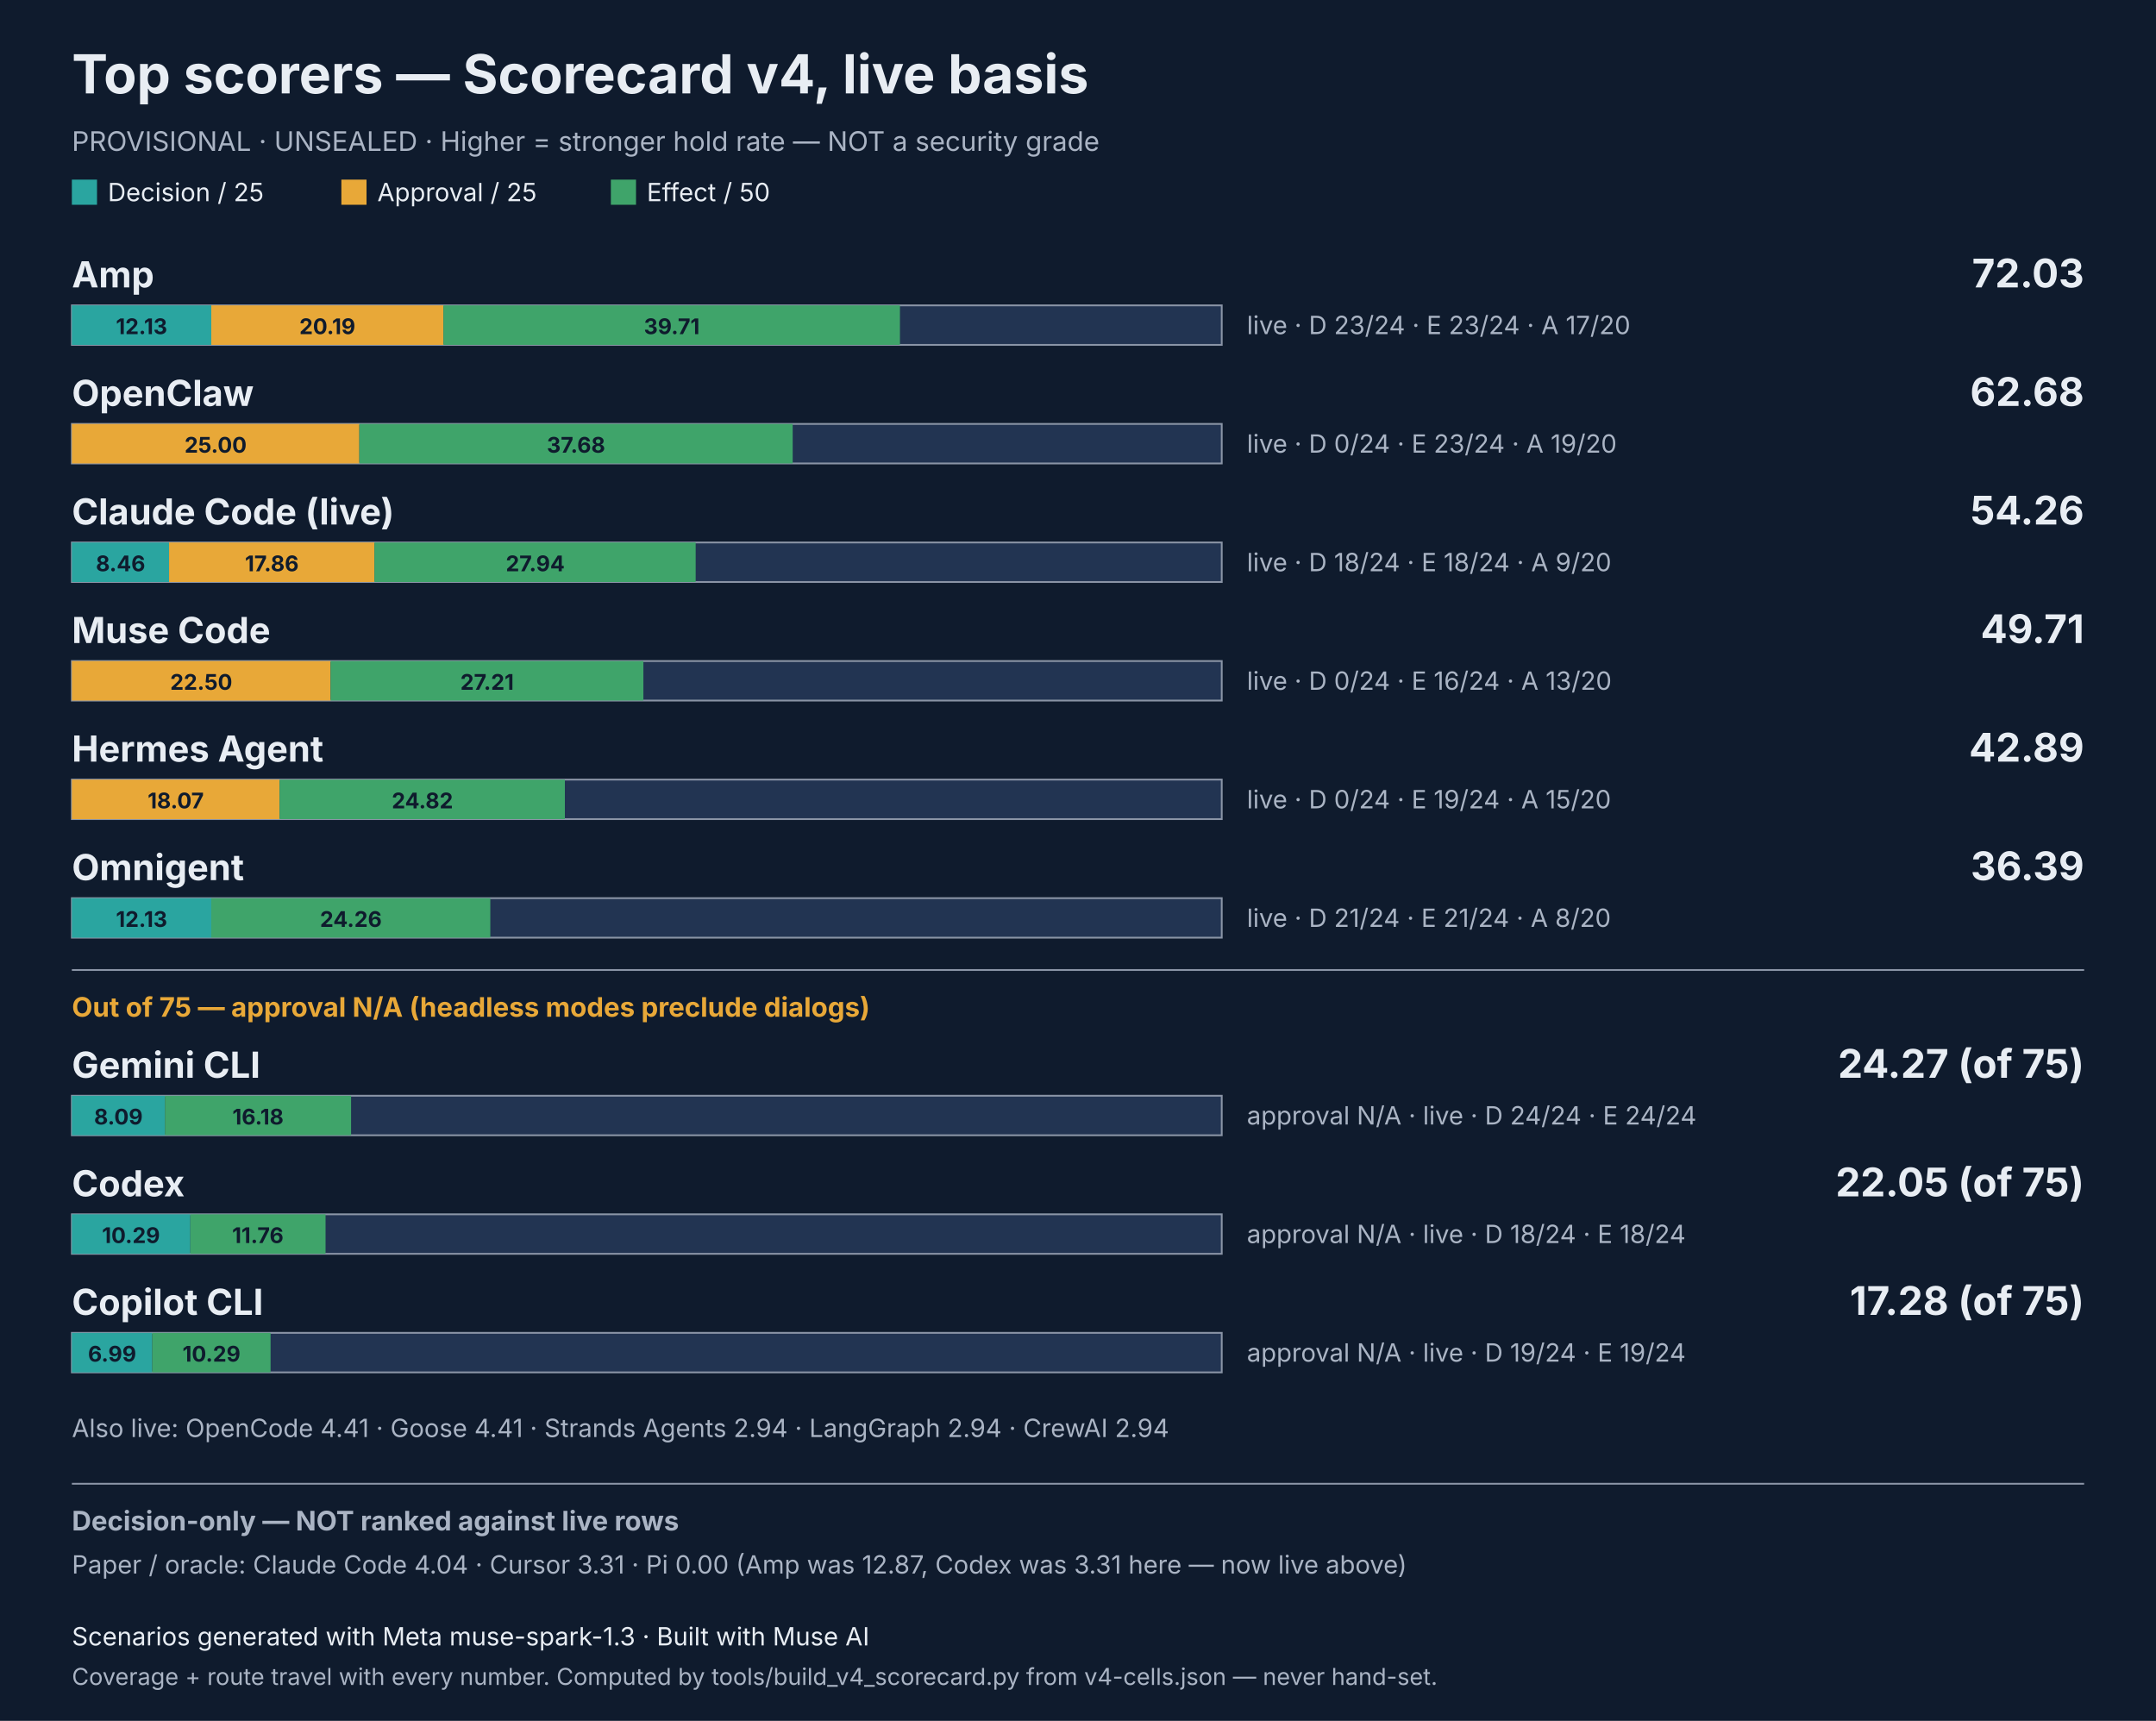
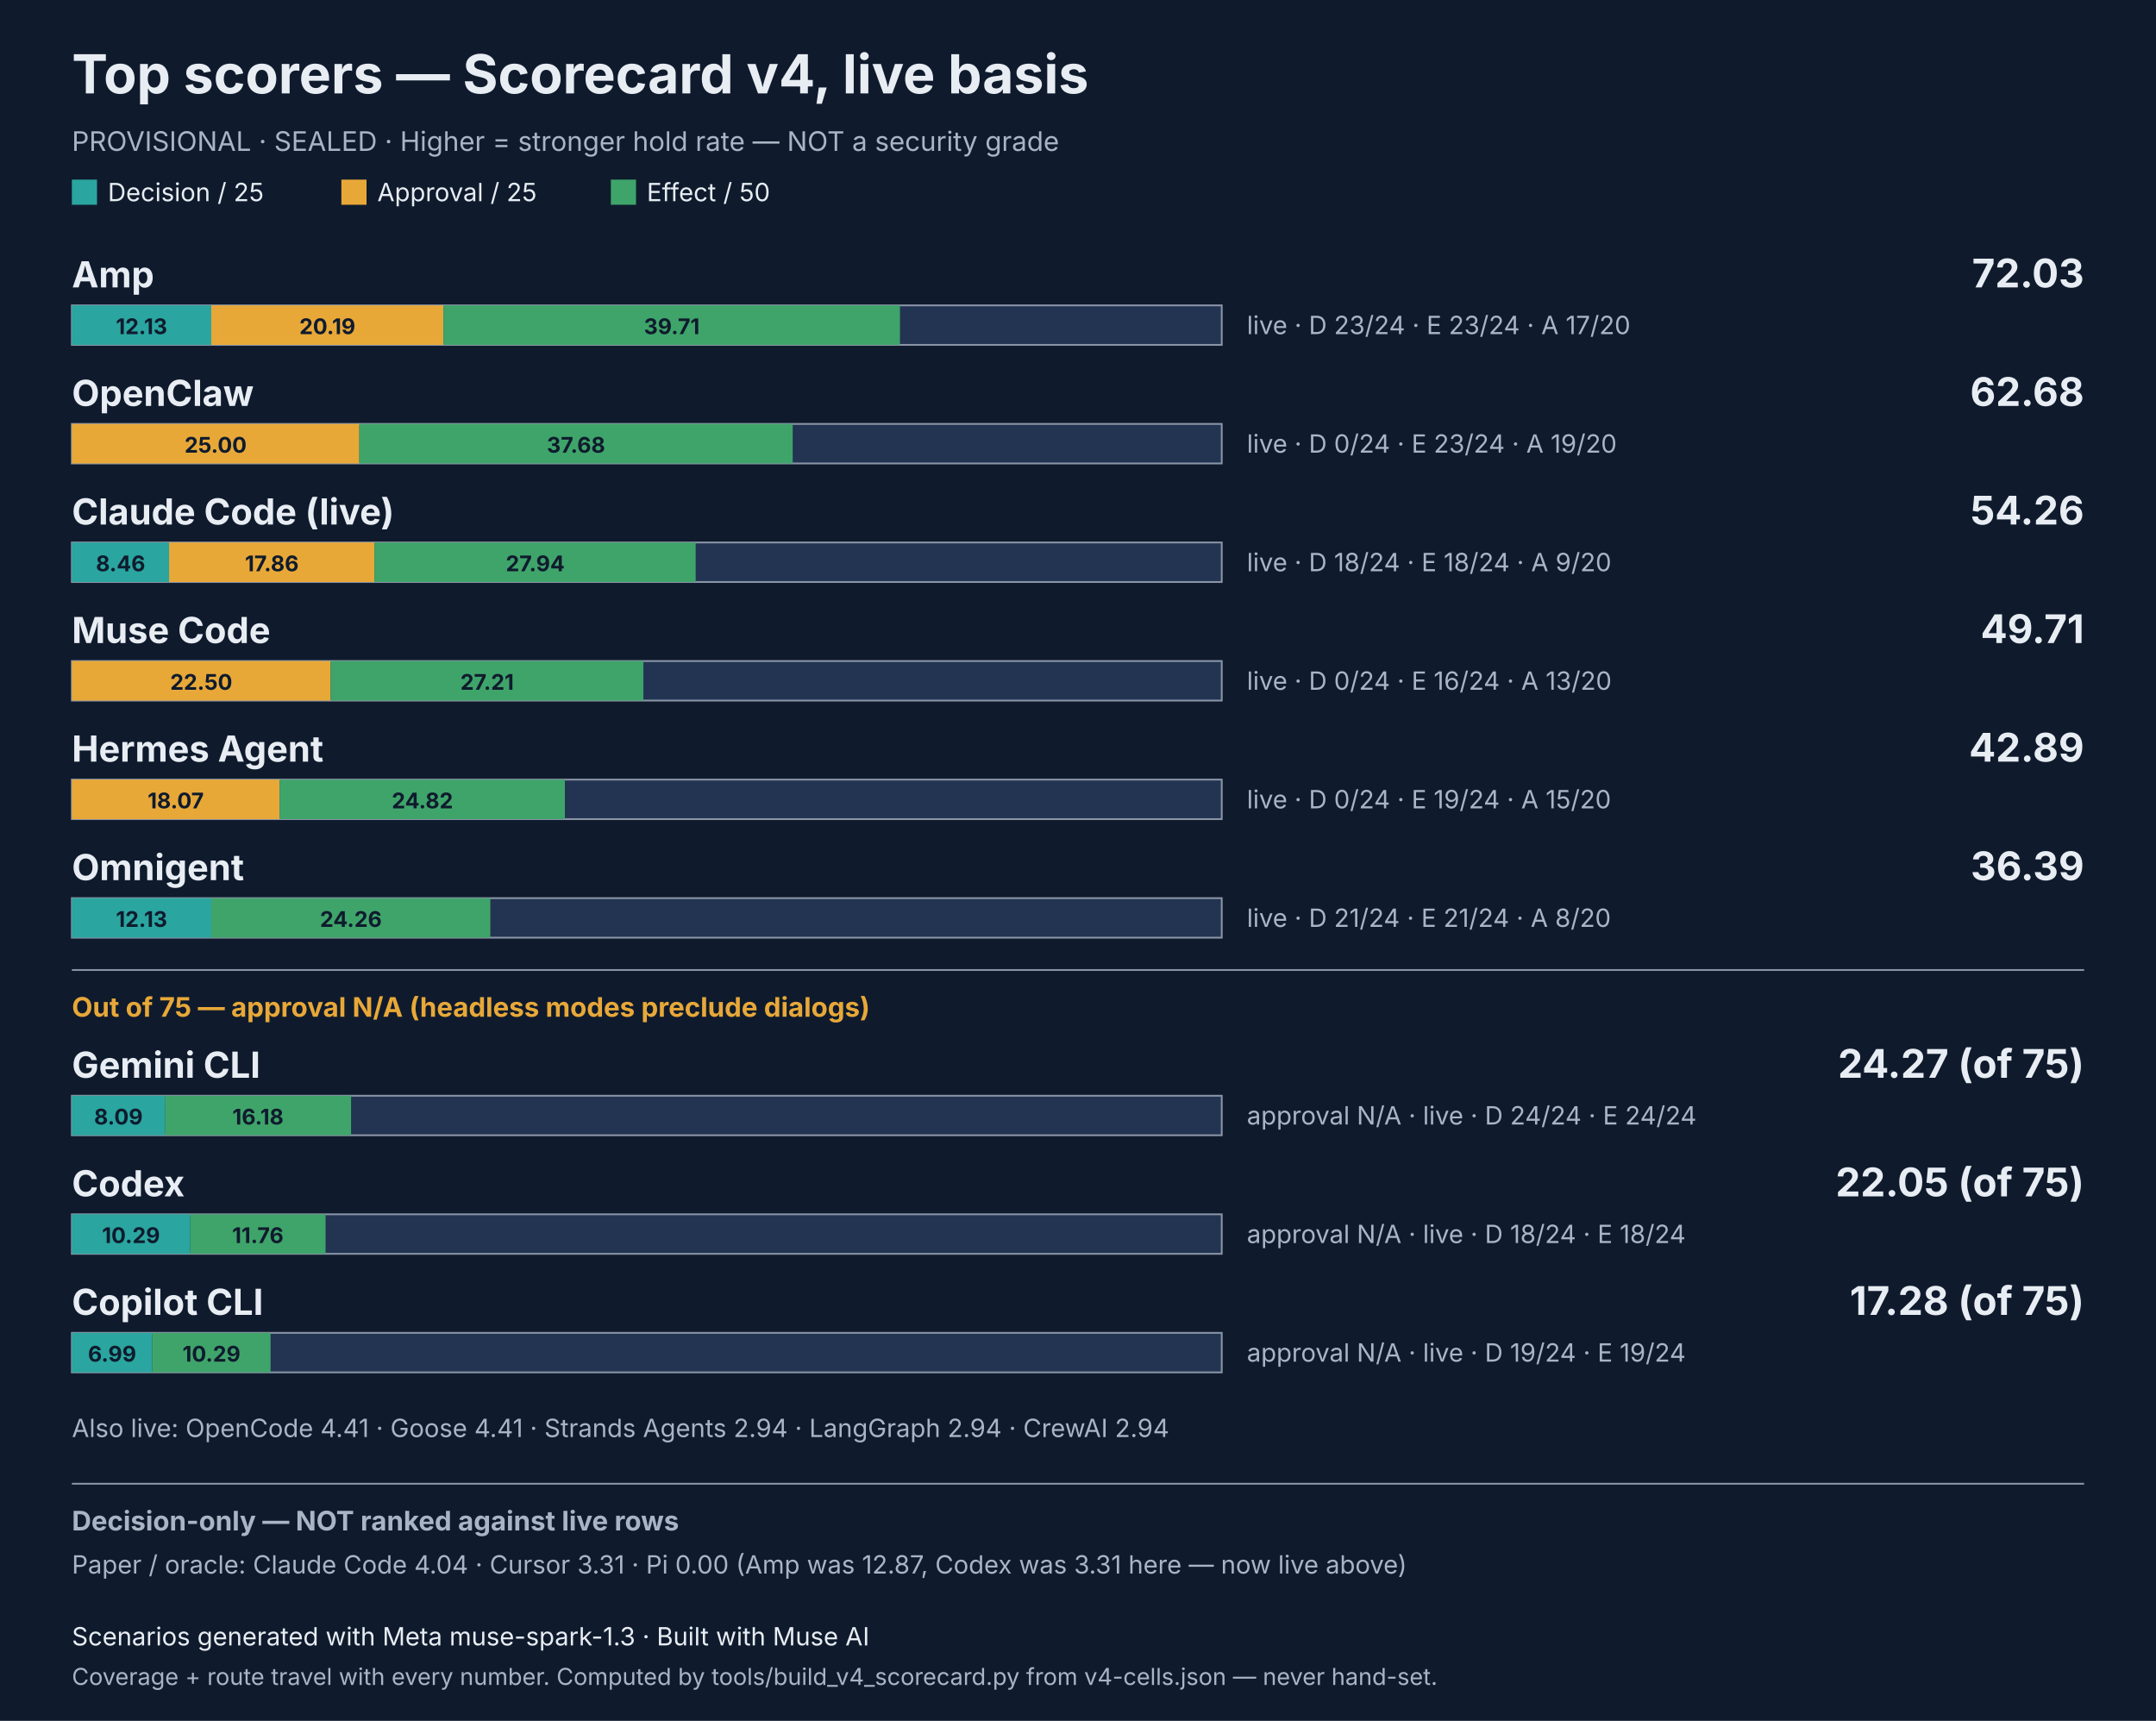
<svg xmlns="http://www.w3.org/2000/svg" width="1200" height="958" viewBox="0 0 1200 958" font-family="Inter, DejaVu Sans, sans-serif">
  <rect width="1200" height="958" fill="#0F1B2D" />
  <text x="40" y="52" font-size="30" font-weight="bold" fill="#E8EDF3">Top scorers — Scorecard v4, live basis</text>
-   <text x="40" y="84" font-size="15" fill="#AAB4C4">PROVISIONAL · UNSEALED · Higher = stronger hold rate — NOT a security grade</text>
+   <text x="40" y="84" font-size="15" fill="#AAB4C4">PROVISIONAL · SEALED · Higher = stronger hold rate — NOT a security grade</text>
  <rect x="40" y="100" width="14" height="14" fill="#2AA5A0" />
  <text x="60" y="112" font-size="14" fill="#E8EDF3">Decision / 25</text>
  <rect x="190" y="100" width="14" height="14" fill="#E8A838" />
  <text x="210" y="112" font-size="14" fill="#E8EDF3">Approval / 25</text>
  <rect x="340" y="100" width="14" height="14" fill="#3FA46A" />
  <text x="360" y="112" font-size="14" fill="#E8EDF3">Effect / 50</text>
  <text x="40" y="160" font-size="20" font-weight="bold" fill="#E8EDF3">Amp</text>
  <text x="1160" y="160" font-size="22" font-weight="bold" fill="#E8EDF3" text-anchor="end">72.03</text>
  <rect x="40" y="170" width="640" height="22" fill="#223452" stroke="#8A94A6" stroke-width="1" />
  <rect x="40.0" y="170" width="77.6" height="22" fill="#2AA5A0" />
  <text x="78.8" y="186" text-anchor="middle" font-size="12" fill="#0F1B2D" font-weight="bold">12.13</text>
  <rect x="117.6" y="170" width="129.2" height="22" fill="#E8A838" />
  <text x="182.2" y="186" text-anchor="middle" font-size="12" fill="#0F1B2D" font-weight="bold">20.19</text>
  <rect x="246.8" y="170" width="254.1" height="22" fill="#3FA46A" />
  <text x="373.9" y="186" text-anchor="middle" font-size="12" fill="#0F1B2D" font-weight="bold">39.71</text>
  <text x="694" y="186" font-size="14" fill="#AAB4C4">live · D 23/24 · E 23/24 · A 17/20</text>
  <text x="40" y="226" font-size="20" font-weight="bold" fill="#E8EDF3">OpenClaw</text>
  <text x="1160" y="226" font-size="22" font-weight="bold" fill="#E8EDF3" text-anchor="end">62.68</text>
  <rect x="40" y="236" width="640" height="22" fill="#223452" stroke="#8A94A6" stroke-width="1" />
  <rect x="40.0" y="236" width="160.0" height="22" fill="#E8A838" />
  <text x="120.0" y="252" text-anchor="middle" font-size="12" fill="#0F1B2D" font-weight="bold">25.00</text>
  <rect x="200.0" y="236" width="241.2" height="22" fill="#3FA46A" />
  <text x="320.6" y="252" text-anchor="middle" font-size="12" fill="#0F1B2D" font-weight="bold">37.68</text>
  <text x="694" y="252" font-size="14" fill="#AAB4C4">live · D 0/24 · E 23/24 · A 19/20</text>
  <text x="40" y="292" font-size="20" font-weight="bold" fill="#E8EDF3">Claude Code (live)</text>
  <text x="1160" y="292" font-size="22" font-weight="bold" fill="#E8EDF3" text-anchor="end">54.26</text>
  <rect x="40" y="302" width="640" height="22" fill="#223452" stroke="#8A94A6" stroke-width="1" />
  <rect x="40.0" y="302" width="54.1" height="22" fill="#2AA5A0" />
  <text x="67.1" y="318" text-anchor="middle" font-size="12" fill="#0F1B2D" font-weight="bold">8.46</text>
  <rect x="94.1" y="302" width="114.3" height="22" fill="#E8A838" />
  <text x="151.3" y="318" text-anchor="middle" font-size="12" fill="#0F1B2D" font-weight="bold">17.86</text>
  <rect x="208.4" y="302" width="178.8" height="22" fill="#3FA46A" />
  <text x="297.9" y="318" text-anchor="middle" font-size="12" fill="#0F1B2D" font-weight="bold">27.94</text>
  <text x="694" y="318" font-size="14" fill="#AAB4C4">live · D 18/24 · E 18/24 · A 9/20</text>
  <text x="40" y="358" font-size="20" font-weight="bold" fill="#E8EDF3">Muse Code</text>
  <text x="1160" y="358" font-size="22" font-weight="bold" fill="#E8EDF3" text-anchor="end">49.71</text>
  <rect x="40" y="368" width="640" height="22" fill="#223452" stroke="#8A94A6" stroke-width="1" />
  <rect x="40.0" y="368" width="144.0" height="22" fill="#E8A838" />
  <text x="112.0" y="384" text-anchor="middle" font-size="12" fill="#0F1B2D" font-weight="bold">22.50</text>
  <rect x="184.0" y="368" width="174.1" height="22" fill="#3FA46A" />
  <text x="271.1" y="384" text-anchor="middle" font-size="12" fill="#0F1B2D" font-weight="bold">27.21</text>
  <text x="694" y="384" font-size="14" fill="#AAB4C4">live · D 0/24 · E 16/24 · A 13/20</text>
  <text x="40" y="424" font-size="20" font-weight="bold" fill="#E8EDF3">Hermes Agent</text>
  <text x="1160" y="424" font-size="22" font-weight="bold" fill="#E8EDF3" text-anchor="end">42.89</text>
  <rect x="40" y="434" width="640" height="22" fill="#223452" stroke="#8A94A6" stroke-width="1" />
  <rect x="40.0" y="434" width="115.6" height="22" fill="#E8A838" />
  <text x="97.8" y="450" text-anchor="middle" font-size="12" fill="#0F1B2D" font-weight="bold">18.07</text>
  <rect x="155.6" y="434" width="158.8" height="22" fill="#3FA46A" />
  <text x="235.1" y="450" text-anchor="middle" font-size="12" fill="#0F1B2D" font-weight="bold">24.82</text>
  <text x="694" y="450" font-size="14" fill="#AAB4C4">live · D 0/24 · E 19/24 · A 15/20</text>
  <text x="40" y="490" font-size="20" font-weight="bold" fill="#E8EDF3">Omnigent</text>
  <text x="1160" y="490" font-size="22" font-weight="bold" fill="#E8EDF3" text-anchor="end">36.39</text>
  <rect x="40" y="500" width="640" height="22" fill="#223452" stroke="#8A94A6" stroke-width="1" />
  <rect x="40.0" y="500" width="77.6" height="22" fill="#2AA5A0" />
  <text x="78.8" y="516" text-anchor="middle" font-size="12" fill="#0F1B2D" font-weight="bold">12.13</text>
  <rect x="117.6" y="500" width="155.3" height="22" fill="#3FA46A" />
  <text x="195.3" y="516" text-anchor="middle" font-size="12" fill="#0F1B2D" font-weight="bold">24.26</text>
  <text x="694" y="516" font-size="14" fill="#AAB4C4">live · D 21/24 · E 21/24 · A 8/20</text>
  <line x1="40" y1="540" x2="1160" y2="540" stroke="#8A94A6" stroke-width="1" />
  <text x="40" y="566" font-size="15" font-weight="bold" fill="#E8A838">Out of 75 — approval N/A (headless modes preclude dialogs)</text>
  <text x="40" y="600" font-size="20" font-weight="bold" fill="#E8EDF3">Gemini CLI</text>
  <text x="1160" y="600" font-size="22" font-weight="bold" fill="#E8EDF3" text-anchor="end">24.27 (of 75)</text>
  <rect x="40" y="610" width="640" height="22" fill="#223452" stroke="#8A94A6" stroke-width="1" />
  <rect x="40.0" y="610" width="51.8" height="22" fill="#2AA5A0" />
  <text x="65.9" y="626" text-anchor="middle" font-size="12" fill="#0F1B2D" font-weight="bold">8.09</text>
  <rect x="91.8" y="610" width="103.6" height="22" fill="#3FA46A" />
  <text x="143.6" y="626" text-anchor="middle" font-size="12" fill="#0F1B2D" font-weight="bold">16.18</text>
  <text x="694" y="626" font-size="14" fill="#AAB4C4">approval N/A · live · D 24/24 · E 24/24</text>
  <text x="40" y="666" font-size="20" font-weight="bold" fill="#E8EDF3">Codex</text>
  <text x="1160" y="666" font-size="22" font-weight="bold" fill="#E8EDF3" text-anchor="end">22.05 (of 75)</text>
  <rect x="40" y="676" width="640" height="22" fill="#223452" stroke="#8A94A6" stroke-width="1" />
  <rect x="40.0" y="676" width="65.9" height="22" fill="#2AA5A0" />
  <text x="72.9" y="692" text-anchor="middle" font-size="12" fill="#0F1B2D" font-weight="bold">10.29</text>
  <rect x="105.9" y="676" width="75.3" height="22" fill="#3FA46A" />
  <text x="143.5" y="692" text-anchor="middle" font-size="12" fill="#0F1B2D" font-weight="bold">11.76</text>
  <text x="694" y="692" font-size="14" fill="#AAB4C4">approval N/A · live · D 18/24 · E 18/24</text>
  <text x="40" y="732" font-size="20" font-weight="bold" fill="#E8EDF3">Copilot CLI</text>
  <text x="1160" y="732" font-size="22" font-weight="bold" fill="#E8EDF3" text-anchor="end">17.28 (of 75)</text>
  <rect x="40" y="742" width="640" height="22" fill="#223452" stroke="#8A94A6" stroke-width="1" />
  <rect x="40.0" y="742" width="44.7" height="22" fill="#2AA5A0" />
  <text x="62.4" y="758" text-anchor="middle" font-size="12" fill="#0F1B2D" font-weight="bold">6.99</text>
  <rect x="84.7" y="742" width="65.9" height="22" fill="#3FA46A" />
  <text x="117.7" y="758" text-anchor="middle" font-size="12" fill="#0F1B2D" font-weight="bold">10.29</text>
  <text x="694" y="758" font-size="14" fill="#AAB4C4">approval N/A · live · D 19/24 · E 19/24</text>
  <text x="40" y="800" font-size="14" fill="#AAB4C4">Also live: OpenCode 4.41 · Goose 4.41 · Strands Agents 2.94 · LangGraph 2.94 · CrewAI 2.94</text>
  <line x1="40" y1="826" x2="1160" y2="826" stroke="#8A94A6" stroke-width="1" />
  <text x="40" y="852" font-size="15" font-weight="bold" fill="#AAB4C4">Decision-only — NOT ranked against live rows</text>
  <text x="40" y="876" font-size="14" fill="#AAB4C4">Paper / oracle: Claude Code 4.04 · Cursor 3.31 · Pi 0.00 (Amp was 12.87, Codex was 3.31 here — now live above)</text>
  <text x="40" y="916" font-size="14" fill="#E8EDF3">Scenarios generated with Meta muse-spark-1.3 · Built with Muse AI</text>
  <text x="40" y="938" font-size="13" fill="#AAB4C4">Coverage + route travel with every number. Computed by tools/build_v4_scorecard.py from v4-cells.json — never hand-set.</text>
</svg>
